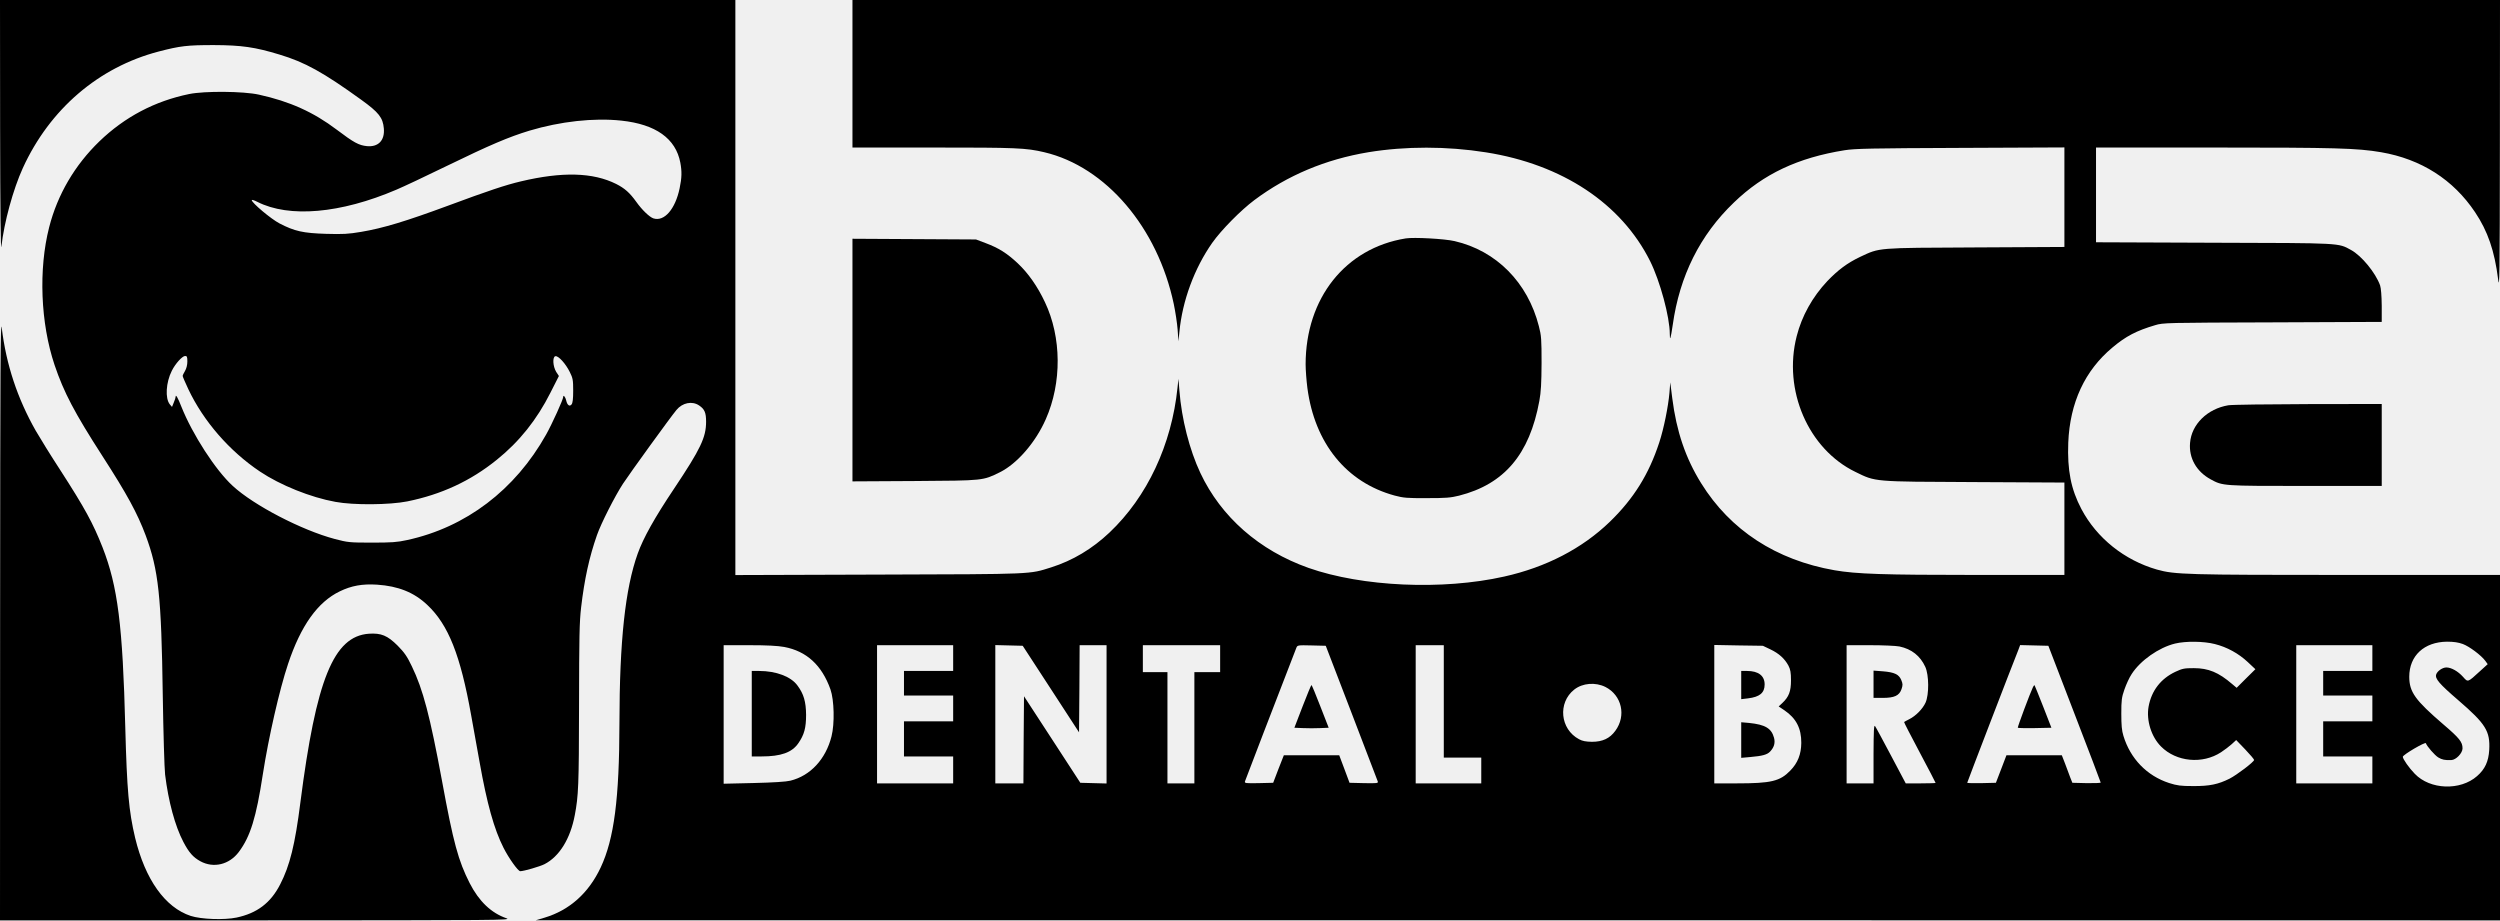
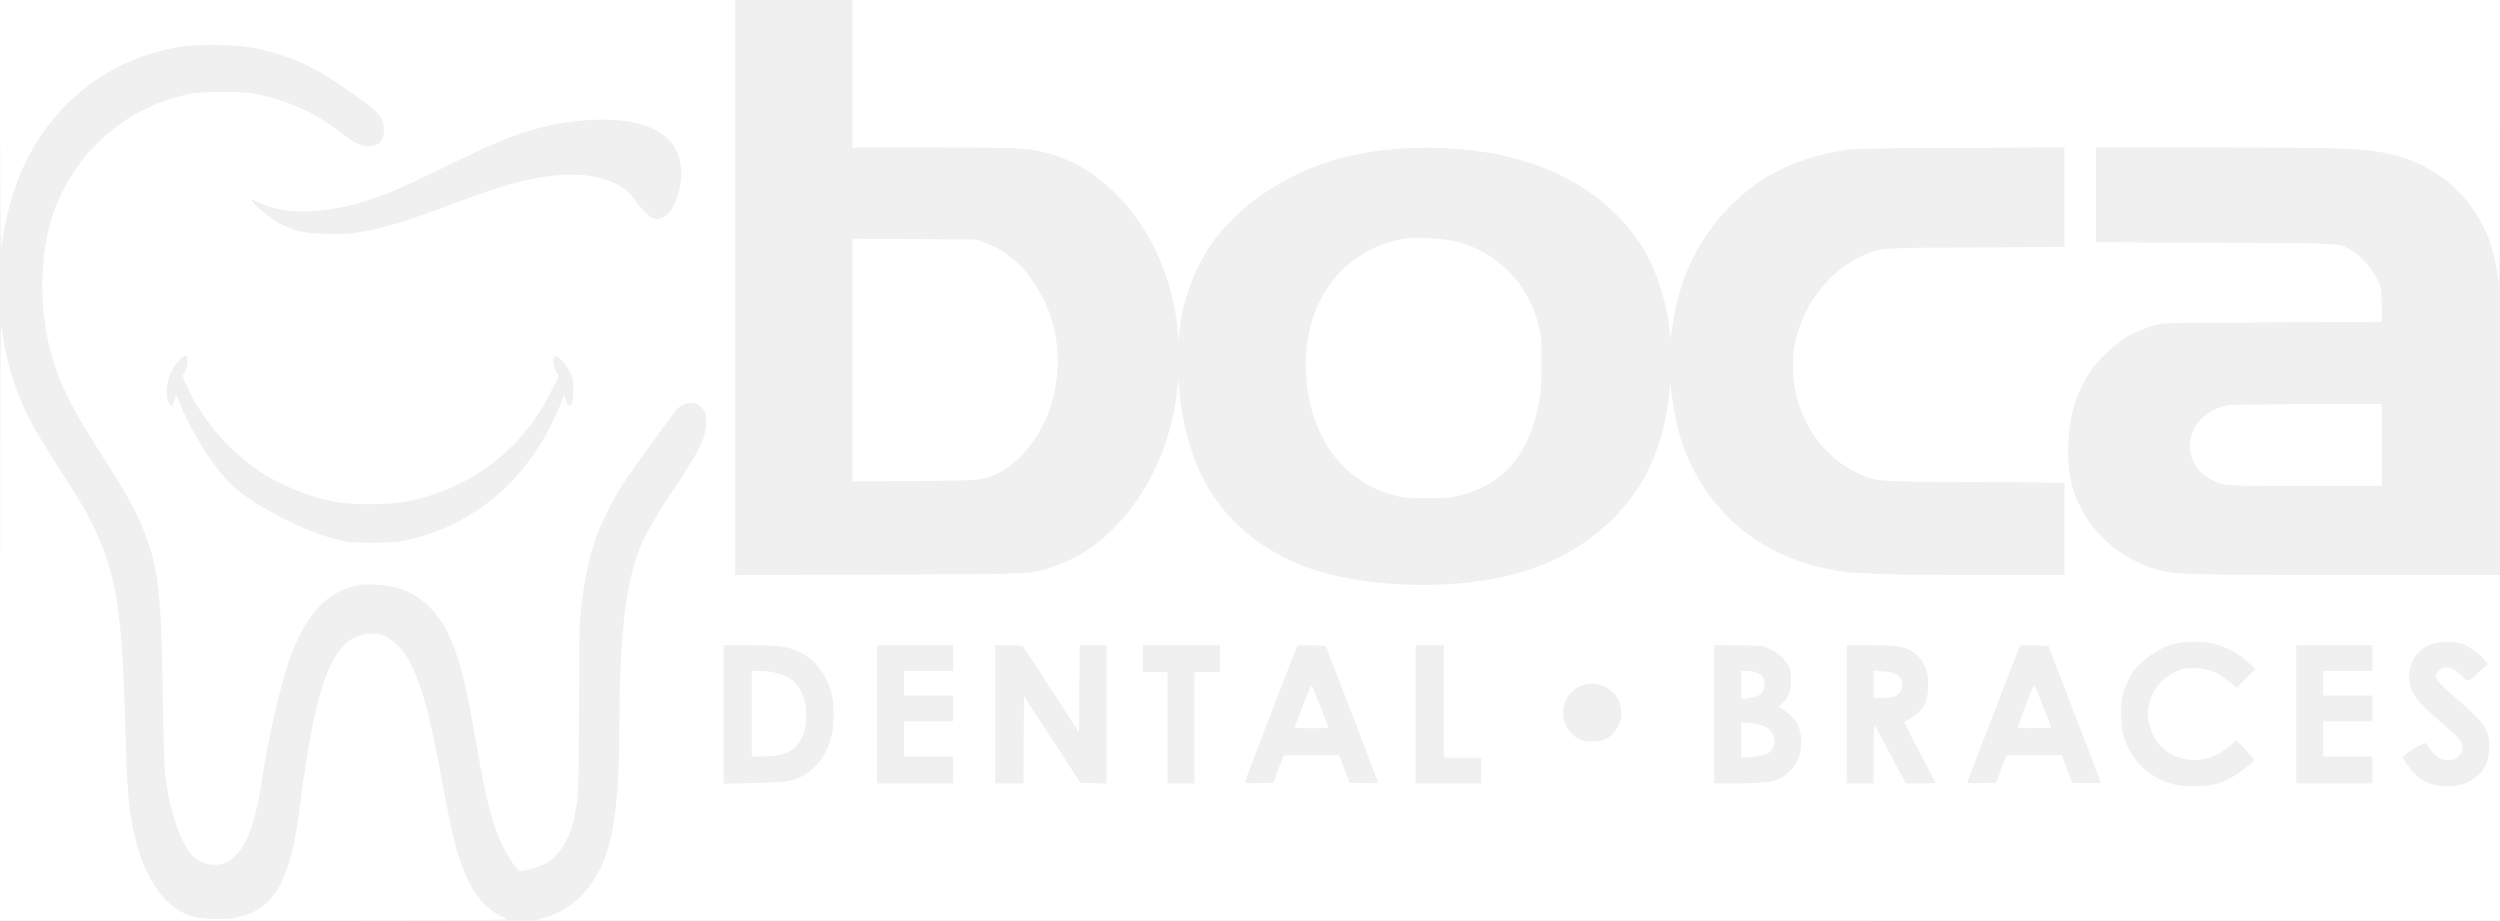
- <svg xmlns="http://www.w3.org/2000/svg" viewBox="0 0 2135 786" fill="currentColor" aria-label="Boca Dental and Braces">
-   <g transform="translate(0,786) scale(0.1,-0.1)" fill="currentColor" stroke="none">
+ <svg xmlns="http://www.w3.org/2000/svg" viewBox="0 0 2135 786" fill="#ffffff" aria-label="Boca Dental and Braces">
+   <g transform="translate(0,786) scale(0.1,-0.1)" fill="#ffffff" stroke="none">
    <path d="M1 6768 c1 -709 5 -1065 11 -1013 23 206 100 488 183 670 230 503 647 861 1160 995 184 48 245 55 470 55 238 -1 352 -17 562 -81 216 -65 371 -150 698 -386 151 -109 185 -153 193 -245 9 -102 -47 -160 -144 -151 -70 7 -112 30 -259 141 -197 149 -400 241 -665 299 -132 29 -461 32 -594 5 -293 -60 -550 -195 -767 -404 -211 -204 -358 -455 -429 -733 -92 -359 -74 -820 46 -1177 79 -234 170 -407 407 -775 214 -332 299 -489 371 -680 110 -296 134 -516 146 -1363 5 -324 14 -630 20 -680 28 -229 85 -440 156 -575 47 -90 83 -131 145 -165 113 -62 248 -29 329 80 98 131 148 292 205 665 49 314 141 719 215 940 109 327 253 529 442 620 99 48 192 65 318 57 181 -12 316 -66 429 -173 180 -169 283 -428 375 -944 19 -107 51 -287 72 -400 63 -354 123 -570 204 -730 45 -89 124 -200 143 -200 30 0 168 40 207 60 127 65 221 217 259 420 31 165 35 249 36 930 1 594 3 717 18 845 28 238 69 427 135 615 34 98 153 333 223 440 57 87 405 568 456 629 51 62 134 79 194 38 46 -31 59 -61 59 -138 0 -135 -47 -233 -274 -573 -166 -248 -262 -420 -310 -554 -107 -299 -155 -746 -156 -1447 -1 -645 -45 -988 -160 -1233 -103 -219 -266 -365 -480 -429 l-75 -22 8388 0 8387 -1 0 1475 0 1475 -1301 0 c-1379 0 -1476 3 -1629 46 -278 80 -514 269 -645 517 -89 169 -121 331 -112 567 14 341 141 615 377 812 115 97 206 144 365 191 68 21 93 21 1003 24 l932 4 0 137 c-1 88 -6 150 -14 175 -39 108 -158 253 -248 302 -112 61 -70 59 -1170 62 l-1008 4 0 404 0 405 1009 0 c1037 0 1221 -5 1426 -40 342 -59 616 -234 802 -512 109 -163 166 -329 197 -573 12 -99 14 18 15 1138 l1 1247 -7035 0 -7035 0 0 -630 0 -630 693 0 c708 0 788 -3 945 -40 526 -124 968 -643 1106 -1296 14 -67 29 -166 33 -220 l7 -99 8 80 c25 266 128 544 281 762 77 109 244 278 359 364 284 212 608 348 974 409 317 52 670 52 1004 -1 652 -103 1156 -437 1402 -929 85 -171 168 -477 168 -623 0 -65 8 -39 25 77 59 421 233 769 523 1047 253 244 546 382 945 446 88 14 226 17 990 20 l887 4 0 -425 0 -425 -757 -4 c-853 -4 -817 -1 -988 -81 -109 -52 -189 -112 -280 -207 -127 -135 -217 -297 -261 -469 -119 -462 99 -965 501 -1160 176 -86 145 -83 1018 -87 l767 -4 0 -395 0 -394 -752 0 c-797 0 -1025 8 -1211 40 -498 87 -890 342 -1139 743 -133 214 -211 442 -247 727 l-17 135 -7 -90 c-10 -116 -48 -306 -87 -424 -89 -272 -218 -479 -422 -677 -236 -228 -544 -388 -903 -468 -526 -118 -1212 -87 -1670 74 -421 149 -747 435 -924 811 -93 198 -160 460 -179 704 l-8 100 -8 -75 c-50 -488 -259 -933 -581 -1238 -147 -139 -314 -239 -497 -297 -191 -60 -132 -58 -1470 -62 l-1228 -4 0 2455 0 2456 -3140 0 -3140 0 1 -1092z m5304 62 c295 -31 466 -153 505 -359 14 -75 13 -129 -6 -219 -37 -178 -131 -287 -224 -257 -33 11 -97 72 -146 141 -56 78 -99 116 -172 153 -198 99 -461 106 -814 22 -128 -30 -281 -81 -623 -208 -354 -131 -554 -192 -740 -223 -111 -19 -155 -21 -300 -17 -196 6 -269 22 -398 89 -73 38 -237 176 -237 199 0 5 21 -1 48 -15 272 -138 710 -100 1187 104 55 23 251 115 435 205 366 178 524 245 701 299 264 79 550 111 784 86z m-3705 -2057 c0 -30 -8 -60 -20 -81 -11 -18 -20 -37 -20 -43 0 -5 22 -57 49 -114 129 -272 350 -527 611 -702 173 -116 433 -221 645 -259 155 -29 463 -26 613 4 291 59 540 174 764 355 193 155 343 343 459 574 l72 142 -23 35 c-29 48 -33 129 -7 134 26 5 88 -64 123 -135 26 -52 29 -68 29 -159 0 -71 -4 -106 -14 -118 -17 -21 -37 -6 -46 35 -6 28 -25 51 -25 30 0 -22 -95 -231 -146 -322 -265 -473 -685 -792 -1187 -901 -86 -19 -133 -22 -302 -22 -191 0 -205 2 -316 31 -282 75 -691 287 -871 453 -147 134 -345 441 -439 677 -30 77 -49 109 -49 85 0 -7 -7 -29 -16 -50 l-15 -37 -19 22 c-41 51 -33 187 17 286 30 61 90 127 114 127 16 0 19 -8 19 -47z m17314 -2413 c105 -26 204 -81 282 -154 l65 -61 -80 -79 -80 -80 -38 32 c-116 100 -203 136 -328 136 -80 0 -97 -3 -157 -31 -125 -59 -204 -161 -229 -297 -21 -117 23 -258 106 -341 131 -132 354 -153 513 -49 29 19 70 50 91 69 l38 35 77 -80 c42 -44 76 -84 76 -90 0 -16 -147 -128 -210 -160 -96 -48 -171 -64 -310 -63 -107 0 -136 4 -206 26 -190 62 -331 208 -390 403 -14 44 -18 92 -18 189 0 116 3 139 27 208 15 43 42 102 61 130 74 116 232 227 371 261 90 22 246 20 339 -4z m2119 0 c56 -21 156 -96 191 -143 l21 -29 -65 -59 c-108 -99 -103 -97 -146 -49 -43 48 -101 80 -142 80 -33 0 -78 -31 -87 -60 -11 -36 25 -79 190 -221 233 -201 272 -263 263 -424 -6 -98 -36 -164 -104 -223 -143 -126 -401 -117 -532 20 -48 49 -102 126 -102 145 0 17 193 130 197 116 9 -27 75 -102 105 -121 33 -20 57 -25 112 -23 40 1 96 59 96 100 0 54 -26 87 -163 204 -243 209 -291 277 -292 407 0 180 127 298 322 300 59 0 98 -6 136 -20z m-14336 -25 c191 -36 321 -155 395 -362 32 -91 37 -293 9 -402 -49 -194 -180 -336 -351 -378 -35 -9 -146 -16 -312 -20 l-258 -6 0 592 0 591 219 0 c153 0 243 -5 298 -15z m1443 -95 l0 -110 -210 0 -210 0 0 -105 0 -105 210 0 210 0 0 -110 0 -110 -210 0 -210 0 0 -150 0 -150 210 0 210 0 0 -115 0 -115 -325 0 -325 0 0 590 0 590 325 0 325 0 0 -110z m835 -265 l240 -369 3 372 2 372 115 0 115 0 0 -590 0 -591 -112 3 -112 3 -240 369 -241 370 -3 -372 -2 -372 -120 0 -120 0 0 590 0 591 117 -3 117 -3 241 -370z m1445 260 l0 -115 -110 0 -110 0 0 -475 0 -475 -115 0 -115 0 0 475 0 475 -105 0 -105 0 0 115 0 115 330 0 330 0 0 -115z m1121 -460 c120 -314 222 -578 225 -588 5 -16 -3 -17 -118 -15 l-123 3 -44 118 -44 117 -237 0 -236 0 -46 -117 -45 -118 -123 -3 c-113 -2 -122 -1 -118 15 4 13 277 724 439 1141 9 22 12 23 130 20 l121 -3 219 -570z m789 95 l0 -480 160 0 160 0 0 -110 0 -110 -280 0 -280 0 0 590 0 590 120 0 120 0 0 -480z m2790 444 c73 -35 121 -79 153 -138 17 -33 22 -58 22 -126 0 -95 -18 -141 -74 -194 l-31 -29 49 -33 c100 -68 145 -154 144 -279 -1 -96 -30 -171 -94 -236 -88 -91 -164 -109 -456 -109 l-193 0 0 591 0 591 208 -4 207 -3 65 -31z m1102 25 c103 -22 177 -80 220 -174 32 -70 33 -237 2 -306 -25 -54 -83 -113 -139 -141 -22 -11 -42 -22 -44 -24 -2 -2 58 -118 133 -259 75 -141 136 -258 136 -261 0 -2 -57 -4 -127 -4 l-128 0 -125 236 c-69 130 -130 244 -137 253 -10 13 -12 -36 -13 -236 l0 -253 -115 0 -115 0 0 590 0 590 200 0 c109 0 223 -5 252 -11z m1494 -574 c123 -319 224 -584 224 -588 0 -4 -55 -6 -121 -5 l-121 3 -18 45 c-9 25 -29 78 -44 118 l-28 72 -236 0 -237 0 -45 -118 -45 -117 -123 -3 c-67 -1 -122 0 -122 3 0 5 388 1015 436 1133 l16 43 121 -3 120 -3 223 -580z m2544 475 l0 -110 -210 0 -210 0 0 -105 0 -105 210 0 210 0 0 -110 0 -110 -210 0 -210 0 0 -150 0 -150 210 0 210 0 0 -115 0 -115 -325 0 -325 0 0 590 0 590 325 0 325 0 0 -110z m-6549 -247 c139 -71 179 -245 84 -374 -47 -65 -109 -94 -200 -94 -51 1 -81 6 -110 22 -162 86 -183 312 -41 424 71 56 181 65 267 22z" />
    <path d="M6420 1765 l0 -365 83 0 c167 0 261 34 315 113 50 72 66 131 66 242 -1 112 -20 179 -74 251 -55 76 -182 124 -327 124 l-63 0 0 -365z" />
    <path d="M11124 1827 l-70 -182 73 -3 c40 -2 106 -2 147 0 l73 3 -71 182 c-39 101 -73 183 -76 183 -3 0 -37 -82 -76 -183z" />
    <path d="M14870 2009 l0 -120 58 7 c100 12 142 47 142 119 0 74 -53 115 -150 115 l-50 0 0 -121z" />
    <path d="M14870 1540 l0 -152 78 7 c103 9 144 20 169 47 34 36 45 74 33 118 -22 80 -75 112 -212 126 l-68 6 0 -152z" />
    <path d="M16000 2016 l0 -116 78 0 c100 0 142 19 161 75 12 35 11 45 -2 77 -20 49 -59 67 -157 75 l-80 6 0 -117z" />
    <path d="M17362 1993 c-24 -49 -134 -344 -130 -348 3 -3 69 -4 146 -3 l141 3 -70 180 c-39 99 -72 181 -74 183 -2 2 -8 -5 -13 -15z" />
    <path d="M12005 5824 c-515 -83 -855 -510 -855 -1076 0 -48 7 -138 15 -201 62 -472 333 -807 745 -919 75 -20 107 -23 275 -22 161 0 203 3 275 21 386 98 602 352 686 809 14 76 18 150 19 324 0 201 -2 234 -23 314 -95 374 -364 645 -720 727 -86 20 -347 34 -417 23z" />
    <path d="M7280 4785 l0 -1036 533 3 c592 4 579 3 726 75 147 73 305 255 392 453 138 311 135 700 -7 999 -64 136 -143 248 -232 332 -93 87 -163 131 -275 173 l-82 31 -527 3 -528 3 0 -1036z" />
    <path d="M1 2583 l-1 -2583 2188 0 c2088 1 2185 1 2137 18 -130 45 -234 144 -314 300 -97 191 -139 344 -236 872 -103 556 -162 782 -258 980 -41 86 -64 118 -121 176 -87 87 -141 109 -246 102 -301 -22 -450 -390 -585 -1443 -45 -357 -90 -538 -172 -697 -81 -159 -198 -247 -373 -284 -106 -22 -301 -15 -391 14 -219 72 -389 311 -475 667 -54 227 -70 410 -84 940 -22 873 -64 1207 -194 1540 -82 208 -152 336 -361 660 -79 121 -173 273 -210 337 -156 275 -252 563 -290 878 -11 87 -13 -333 -14 -2477z" />
    <path d="M19030 4399 c-179 -30 -315 -163 -327 -322 -11 -129 55 -245 177 -311 103 -56 100 -56 808 -56 l652 0 0 350 0 350 -627 -1 c-346 -1 -653 -5 -683 -10z" />
  </g>
</svg>
